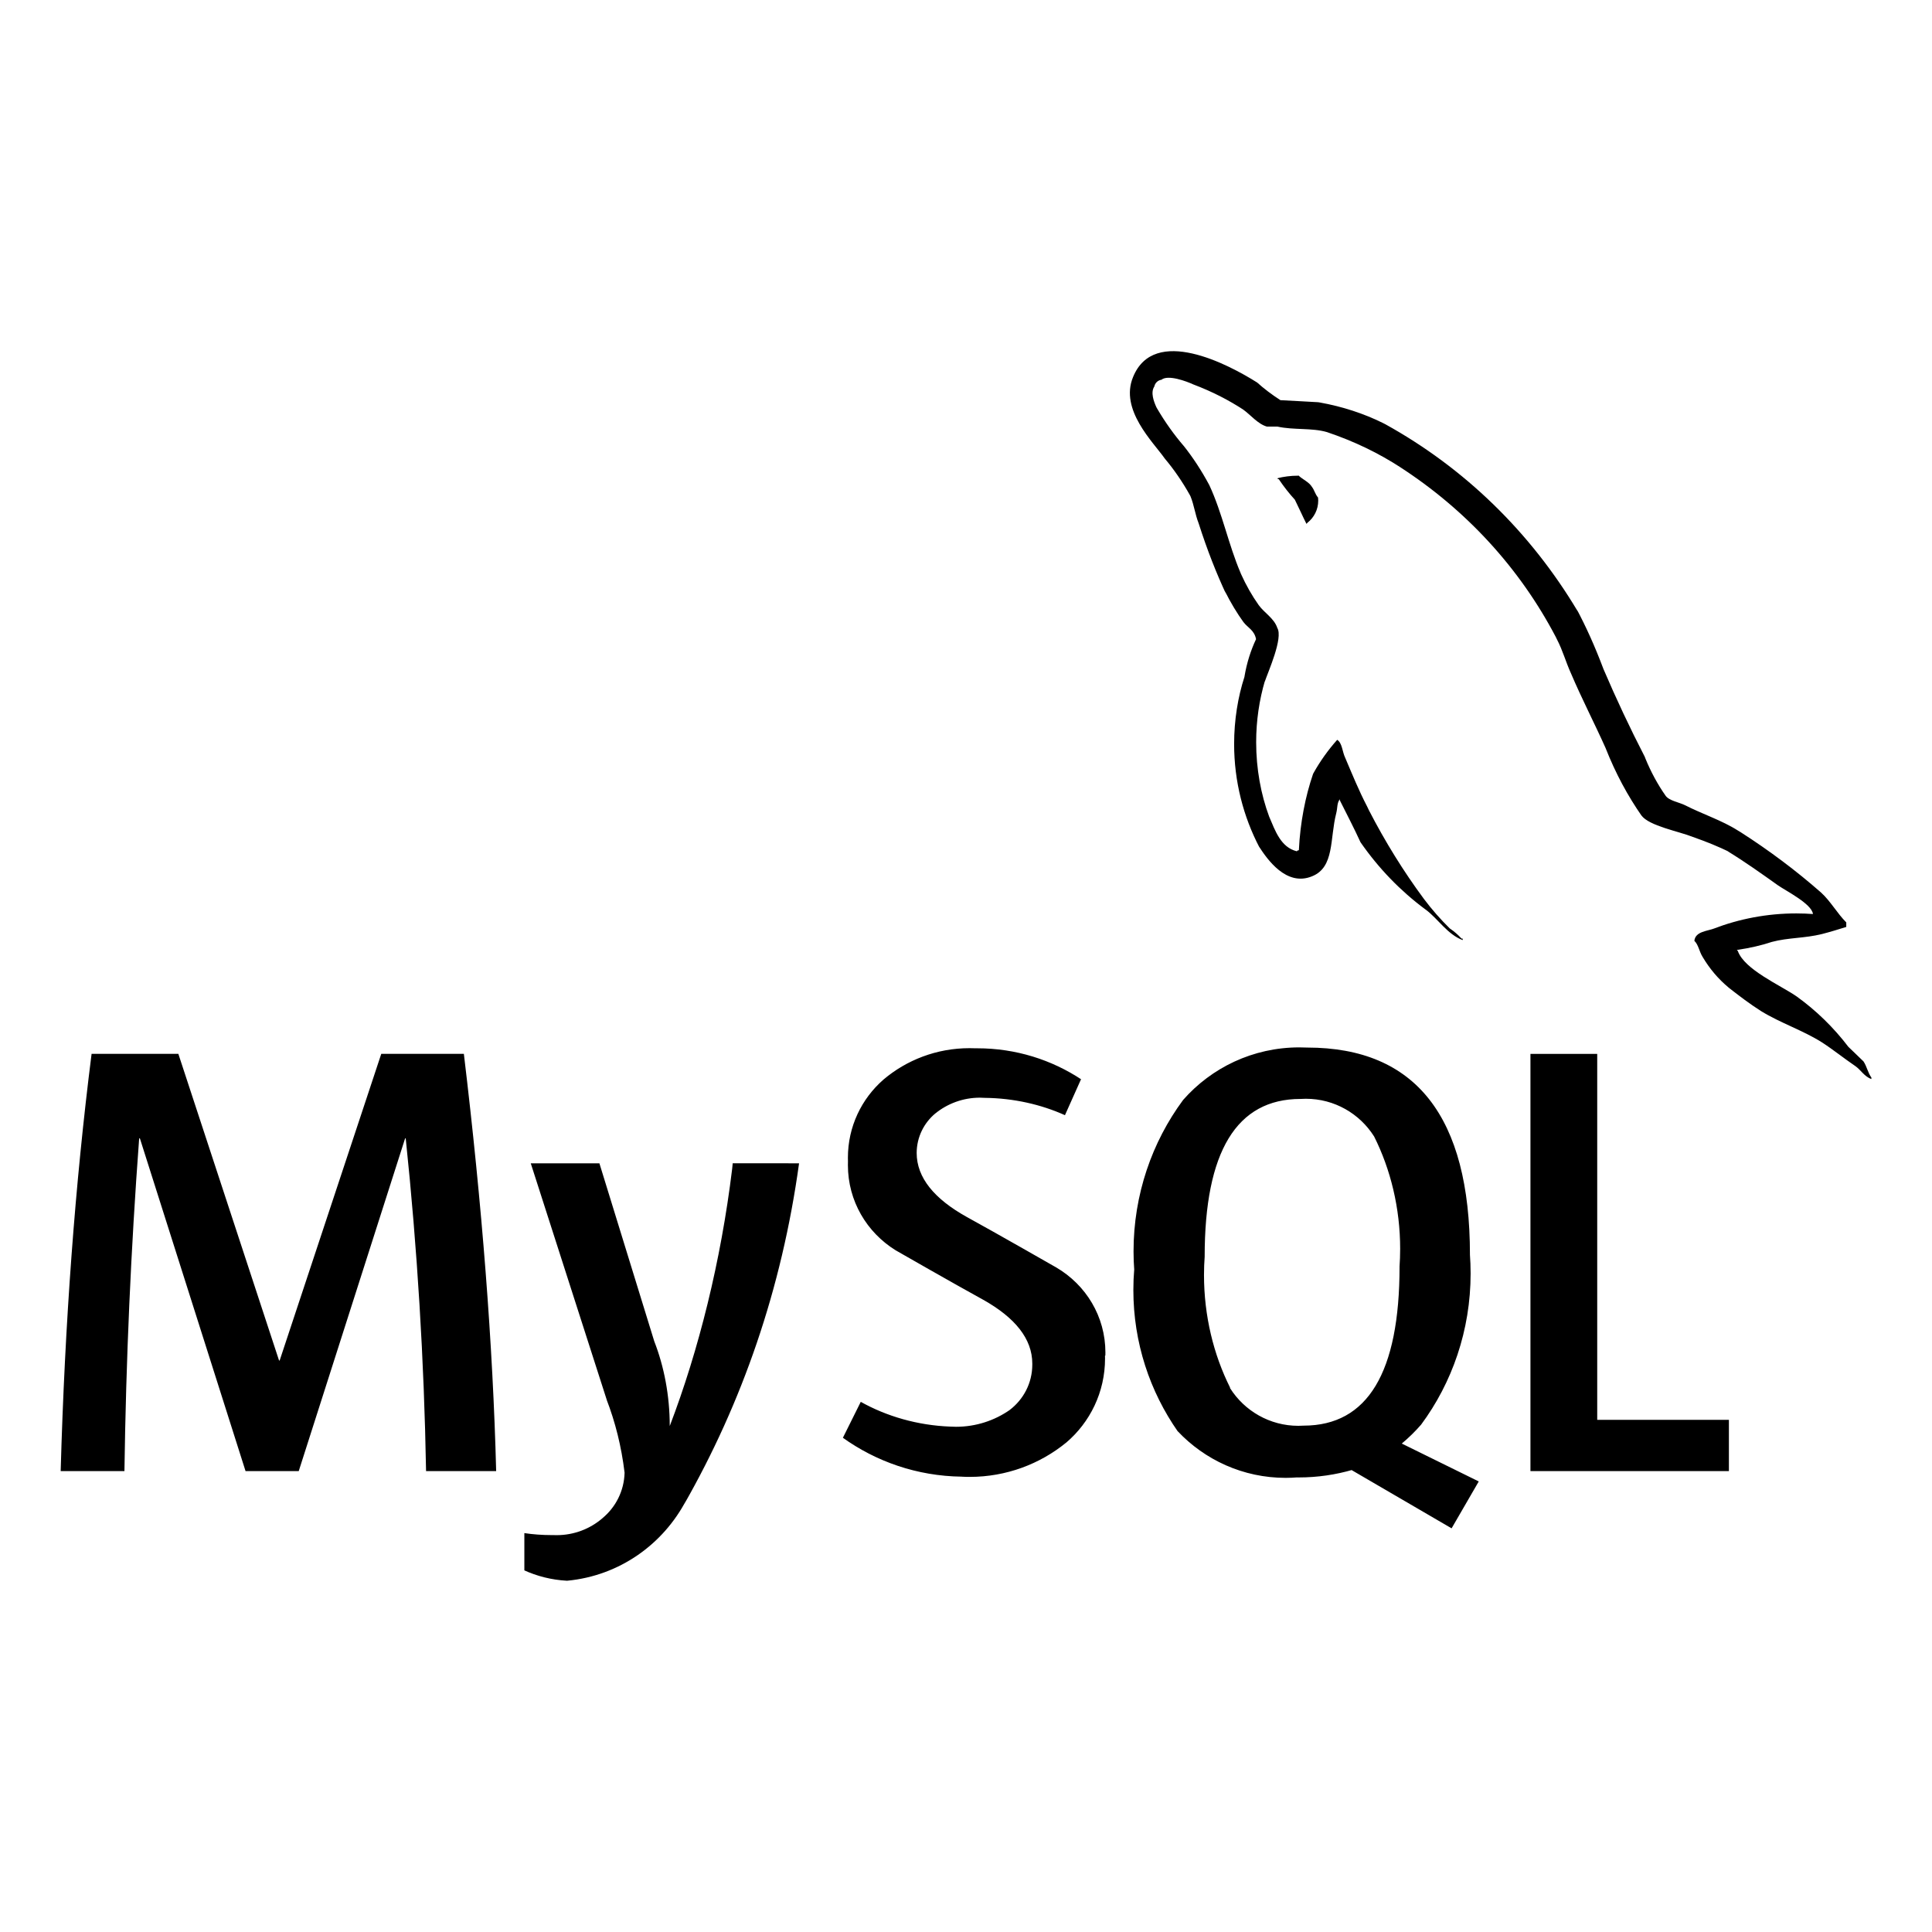
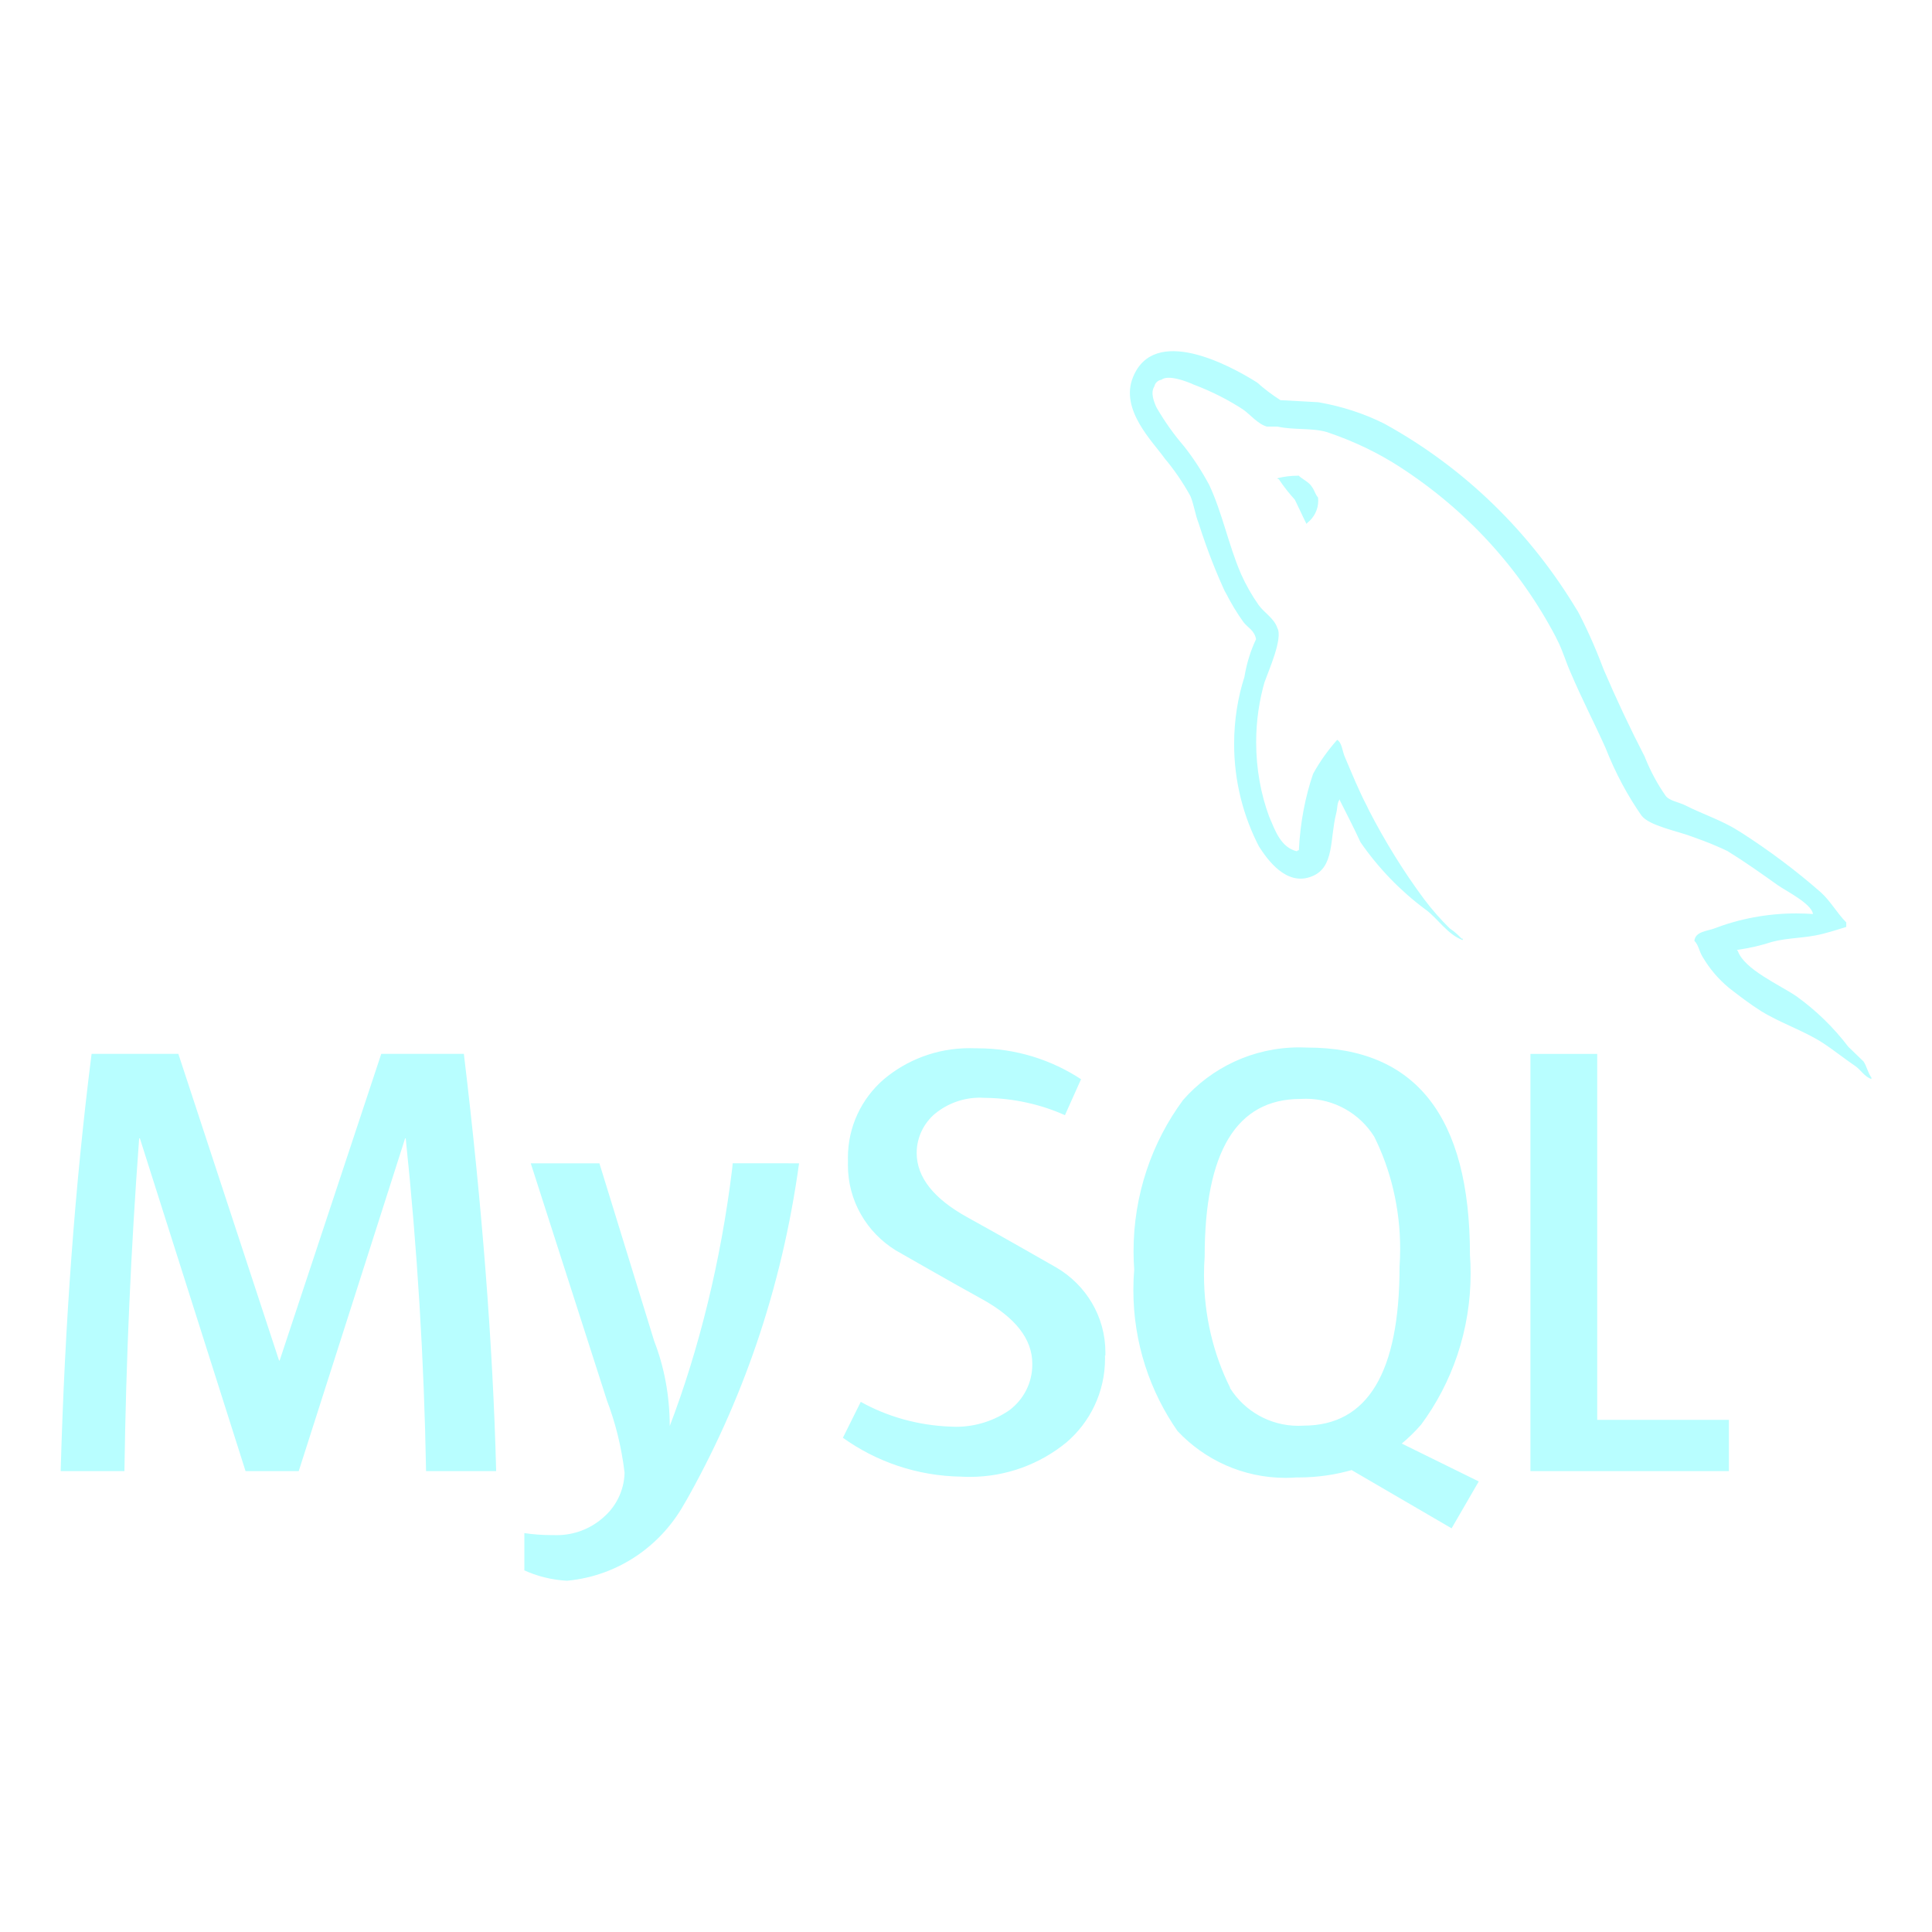
- <svg xmlns="http://www.w3.org/2000/svg" fill="#000000" viewBox="0 0 32 32" version="1.1">
+ <svg xmlns="http://www.w3.org/2000/svg" fill="#b8feff" viewBox="0 0 32 32" version="1.1">
  <g id="SVGRepo_bgCarrier" stroke-width="0" />
  <g id="SVGRepo_tracerCarrier" stroke-linecap="round" stroke-linejoin="round" />
  <g id="SVGRepo_iconCarrier">
    <path d="M30.026 15.139c-0.082-0.006-0.177-0.010-0.273-0.010-0.484 0-0.947 0.090-1.373 0.254l0.026-0.009c-0.125 0.050-0.325 0.050-0.342 0.209 0.069 0.066 0.079 0.175 0.137 0.267 0.117 0.198 0.261 0.366 0.429 0.506l0.003 0.003c0.175 0.137 0.35 0.27 0.534 0.387 0.325 0.2 0.694 0.319 1.012 0.52 0.181 0.117 0.366 0.266 0.55 0.391 0.091 0.062 0.15 0.175 0.267 0.215v-0.025c-0.057-0.075-0.075-0.184-0.131-0.267-0.084-0.084-0.167-0.159-0.25-0.241-0.248-0.325-0.535-0.603-0.857-0.835l-0.012-0.008c-0.267-0.182-0.852-0.437-0.962-0.744l-0.016-0.018c0.218-0.031 0.412-0.077 0.599-0.139l-0.024 0.007c0.284-0.075 0.544-0.059 0.837-0.132 0.132-0.034 0.266-0.075 0.4-0.117v-0.075c-0.15-0.15-0.262-0.354-0.417-0.494-0.409-0.36-0.86-0.698-1.335-1.002l-0.045-0.027c-0.262-0.167-0.595-0.275-0.871-0.417-0.1-0.050-0.267-0.075-0.325-0.159-0.13-0.185-0.245-0.397-0.336-0.621l-0.008-0.022q-0.368-0.714-0.684-1.453c-0.144-0.383-0.287-0.697-0.448-1.001l0.023 0.047c-0.786-1.319-1.881-2.379-3.188-3.102l-0.043-0.022c-0.309-0.153-0.668-0.272-1.045-0.339l-0.025-0.004c-0.209-0.010-0.417-0.025-0.625-0.034-0.146-0.094-0.272-0.19-0.39-0.296l0.003 0.003c-0.475-0.3-1.704-0.95-2.054-0.090-0.225 0.542 0.334 1.077 0.527 1.352 0.154 0.183 0.294 0.388 0.415 0.605l0.010 0.020c0.059 0.145 0.075 0.294 0.134 0.445 0.145 0.452 0.292 0.823 0.459 1.182l-0.026-0.062c0.099 0.199 0.202 0.368 0.317 0.528l-0.008-0.012c0.067 0.091 0.182 0.134 0.209 0.284-0.086 0.181-0.153 0.391-0.19 0.61l-0.002 0.014c-0.108 0.332-0.171 0.715-0.171 1.112 0 0.621 0.153 1.206 0.423 1.72l-0.010-0.020c0.134 0.207 0.452 0.667 0.878 0.491 0.375-0.15 0.292-0.625 0.4-1.043 0.025-0.1 0.009-0.166 0.060-0.234v0.019c0.117 0.235 0.235 0.459 0.342 0.694 0.302 0.435 0.661 0.805 1.071 1.11l0.013 0.009c0.2 0.15 0.359 0.41 0.609 0.502v-0.025h-0.019c-0.057-0.062-0.12-0.117-0.189-0.164l-0.004-0.002c-0.155-0.152-0.299-0.316-0.429-0.489l-0.008-0.011c-0.326-0.44-0.636-0.938-0.905-1.461l-0.029-0.061c-0.137-0.262-0.252-0.545-0.362-0.804-0.050-0.1-0.050-0.25-0.134-0.3-0.148 0.166-0.281 0.351-0.392 0.55l-0.008 0.016c-0.128 0.373-0.212 0.804-0.234 1.251l-0 0.011c-0.034 0.009-0.017 0-0.034 0.018-0.267-0.065-0.359-0.342-0.459-0.575-0.136-0.366-0.215-0.79-0.215-1.231 0-0.356 0.051-0.7 0.147-1.025l-0.006 0.026c0.059-0.175 0.309-0.727 0.209-0.895-0.052-0.159-0.217-0.25-0.309-0.379-0.109-0.154-0.209-0.329-0.292-0.514l-0.008-0.020c-0.2-0.467-0.3-0.985-0.517-1.452-0.131-0.244-0.269-0.454-0.424-0.65l0.007 0.009c-0.165-0.191-0.317-0.404-0.449-0.63l-0.011-0.020c-0.041-0.091-0.1-0.242-0.034-0.342 0.012-0.058 0.058-0.103 0.117-0.112l0.001-0c0.11-0.090 0.419 0.027 0.527 0.077 0.317 0.12 0.59 0.261 0.843 0.427l-0.016-0.010c0.117 0.082 0.244 0.241 0.394 0.282h0.175c0.267 0.059 0.569 0.018 0.819 0.091 0.459 0.155 0.856 0.349 1.223 0.587l-0.021-0.013c1.104 0.713 1.988 1.677 2.586 2.816l0.020 0.041c0.1 0.192 0.144 0.369 0.235 0.569 0.175 0.412 0.391 0.829 0.569 1.227 0.169 0.428 0.369 0.798 0.607 1.139l-0.012-0.018c0.125 0.175 0.627 0.266 0.852 0.357 0.237 0.083 0.427 0.162 0.611 0.251l-0.037-0.016c0.287 0.175 0.567 0.375 0.837 0.567 0.137 0.095 0.554 0.304 0.579 0.472zM18.302 22.452c0 0.015 0.001 0.032 0.001 0.049 0 0.558-0.249 1.057-0.643 1.393l-0.003 0.002c-0.432 0.352-0.989 0.566-1.596 0.566-0.047 0-0.094-0.001-0.14-0.004l0.006 0c-0.739-0.010-1.419-0.25-1.976-0.651l0.010 0.007 0.296-0.595c0.429 0.24 0.939 0.389 1.481 0.41l0.006 0c0.027 0.002 0.058 0.003 0.090 0.003 0.332 0 0.641-0.104 0.894-0.281l-0.005 0.003c0.229-0.174 0.375-0.446 0.375-0.752 0-0.006-0-0.011-0-0.017v0.001c0-0.412-0.287-0.762-0.81-1.056-0.485-0.266-1.453-0.821-1.453-0.821-0.478-0.296-0.791-0.817-0.791-1.411 0-0.021 0-0.042 0.001-0.063l-0 0.003c-0.001-0.019-0.001-0.041-0.001-0.063 0-0.515 0.227-0.977 0.586-1.291l0.002-0.002c0.382-0.324 0.881-0.521 1.426-0.521 0.035 0 0.069 0.001 0.103 0.002l-0.005-0c0.009-0 0.020-0 0.031-0 0.639 0 1.234 0.191 1.73 0.52l-0.012-0.007-0.266 0.595c-0.391-0.176-0.847-0.282-1.327-0.287l-0.002-0c-0.024-0.002-0.051-0.003-0.079-0.003-0.28 0-0.538 0.098-0.74 0.262l0.002-0.002c-0.189 0.157-0.309 0.392-0.31 0.655v0c0 0.41 0.292 0.762 0.832 1.062 0.491 0.269 1.483 0.837 1.483 0.837 0.488 0.287 0.811 0.809 0.811 1.407 0 0.018-0 0.037-0.001 0.055l0-0.003zM20.374 22.983c-0.273-0.545-0.432-1.187-0.432-1.866 0-0.107 0.004-0.213 0.012-0.317l-0.001 0.014q0-2.611 1.587-2.612c0.026-0.002 0.057-0.003 0.089-0.003 0.475 0 0.892 0.248 1.129 0.622l0.003 0.005c0.271 0.542 0.43 1.182 0.43 1.858 0 0.104-0.004 0.207-0.011 0.309l0.001-0.014q0 2.632-1.587 2.634c-0.027 0.002-0.058 0.003-0.089 0.003-0.475 0-0.893-0.248-1.13-0.622l-0.003-0.005zM24.488 24.535l-1.27-0.625c0.116-0.097 0.22-0.199 0.316-0.309l0.003-0.003c0.513-0.692 0.821-1.563 0.821-2.505 0-0.109-0.004-0.217-0.012-0.324l0.001 0.014q0-3.43-2.693-3.432c-0.040-0.002-0.087-0.003-0.134-0.003-0.767 0-1.456 0.337-1.925 0.872l-0.002 0.003c-0.511 0.692-0.818 1.562-0.818 2.504 0 0.106 0.004 0.211 0.012 0.315l-0.001-0.014c-0.009 0.101-0.014 0.219-0.014 0.338 0 0.874 0.274 1.684 0.74 2.349l-0.009-0.013c0.449 0.478 1.086 0.776 1.791 0.776 0.066 0 0.131-0.003 0.195-0.008l-0.009 0.001c0.009 0 0.021 0 0.032 0 0.311 0 0.612-0.045 0.897-0.128l-0.022 0.006 1.656 0.965 0.45-0.777zM28.636 24.366h-3.287v-6.91h1.106v6.061h2.181zM13.235 19.268c-0.287 2.084-0.944 3.965-1.905 5.65l0.040-0.077c-0.385 0.741-1.113 1.257-1.968 1.34l-0.010 0.001c-0.259-0.014-0.5-0.076-0.719-0.177l0.012 0.005v-0.617c0.137 0.021 0.295 0.033 0.456 0.033 0.009 0 0.018-0 0.028-0h-0.001c0.016 0.001 0.034 0.001 0.052 0.001 0.289 0 0.554-0.105 0.758-0.28l-0.002 0.001c0.22-0.181 0.361-0.451 0.369-0.755l0-0.001c-0.053-0.438-0.154-0.837-0.299-1.214l0.012 0.034-1.267-3.944h1.137l0.909 2.949c0.162 0.416 0.256 0.898 0.256 1.401 0 0.001 0 0.002 0 0.002v-0c0.482-1.262 0.848-2.734 1.034-4.261l0.009-0.092zM8.215 24.366h-1.158q-0.049-2.761-0.337-5.511h-0.010l-1.762 5.511h-0.881l-1.75-5.511h-0.012q-0.205 2.751-0.244 5.511h-1.056q0.103-3.685 0.512-6.911h1.437l1.668 5.079h0.010l1.683-5.079h1.368q0.454 3.777 0.535 6.911zM21.505 7.879c-0.002 0-0.005-0-0.008-0-0.119 0-0.234 0.015-0.344 0.043l0.010-0.002v0.016h0.017c0.086 0.128 0.174 0.239 0.269 0.343l-0.002-0.002c0.067 0.134 0.125 0.267 0.192 0.4l0.017-0.019c0.109-0.086 0.178-0.218 0.178-0.366 0-0.018-0.001-0.035-0.003-0.053l0 0.002c-0.050-0.059-0.057-0.117-0.1-0.175-0.050-0.084-0.157-0.125-0.225-0.191z" />
  </g>
</svg>
